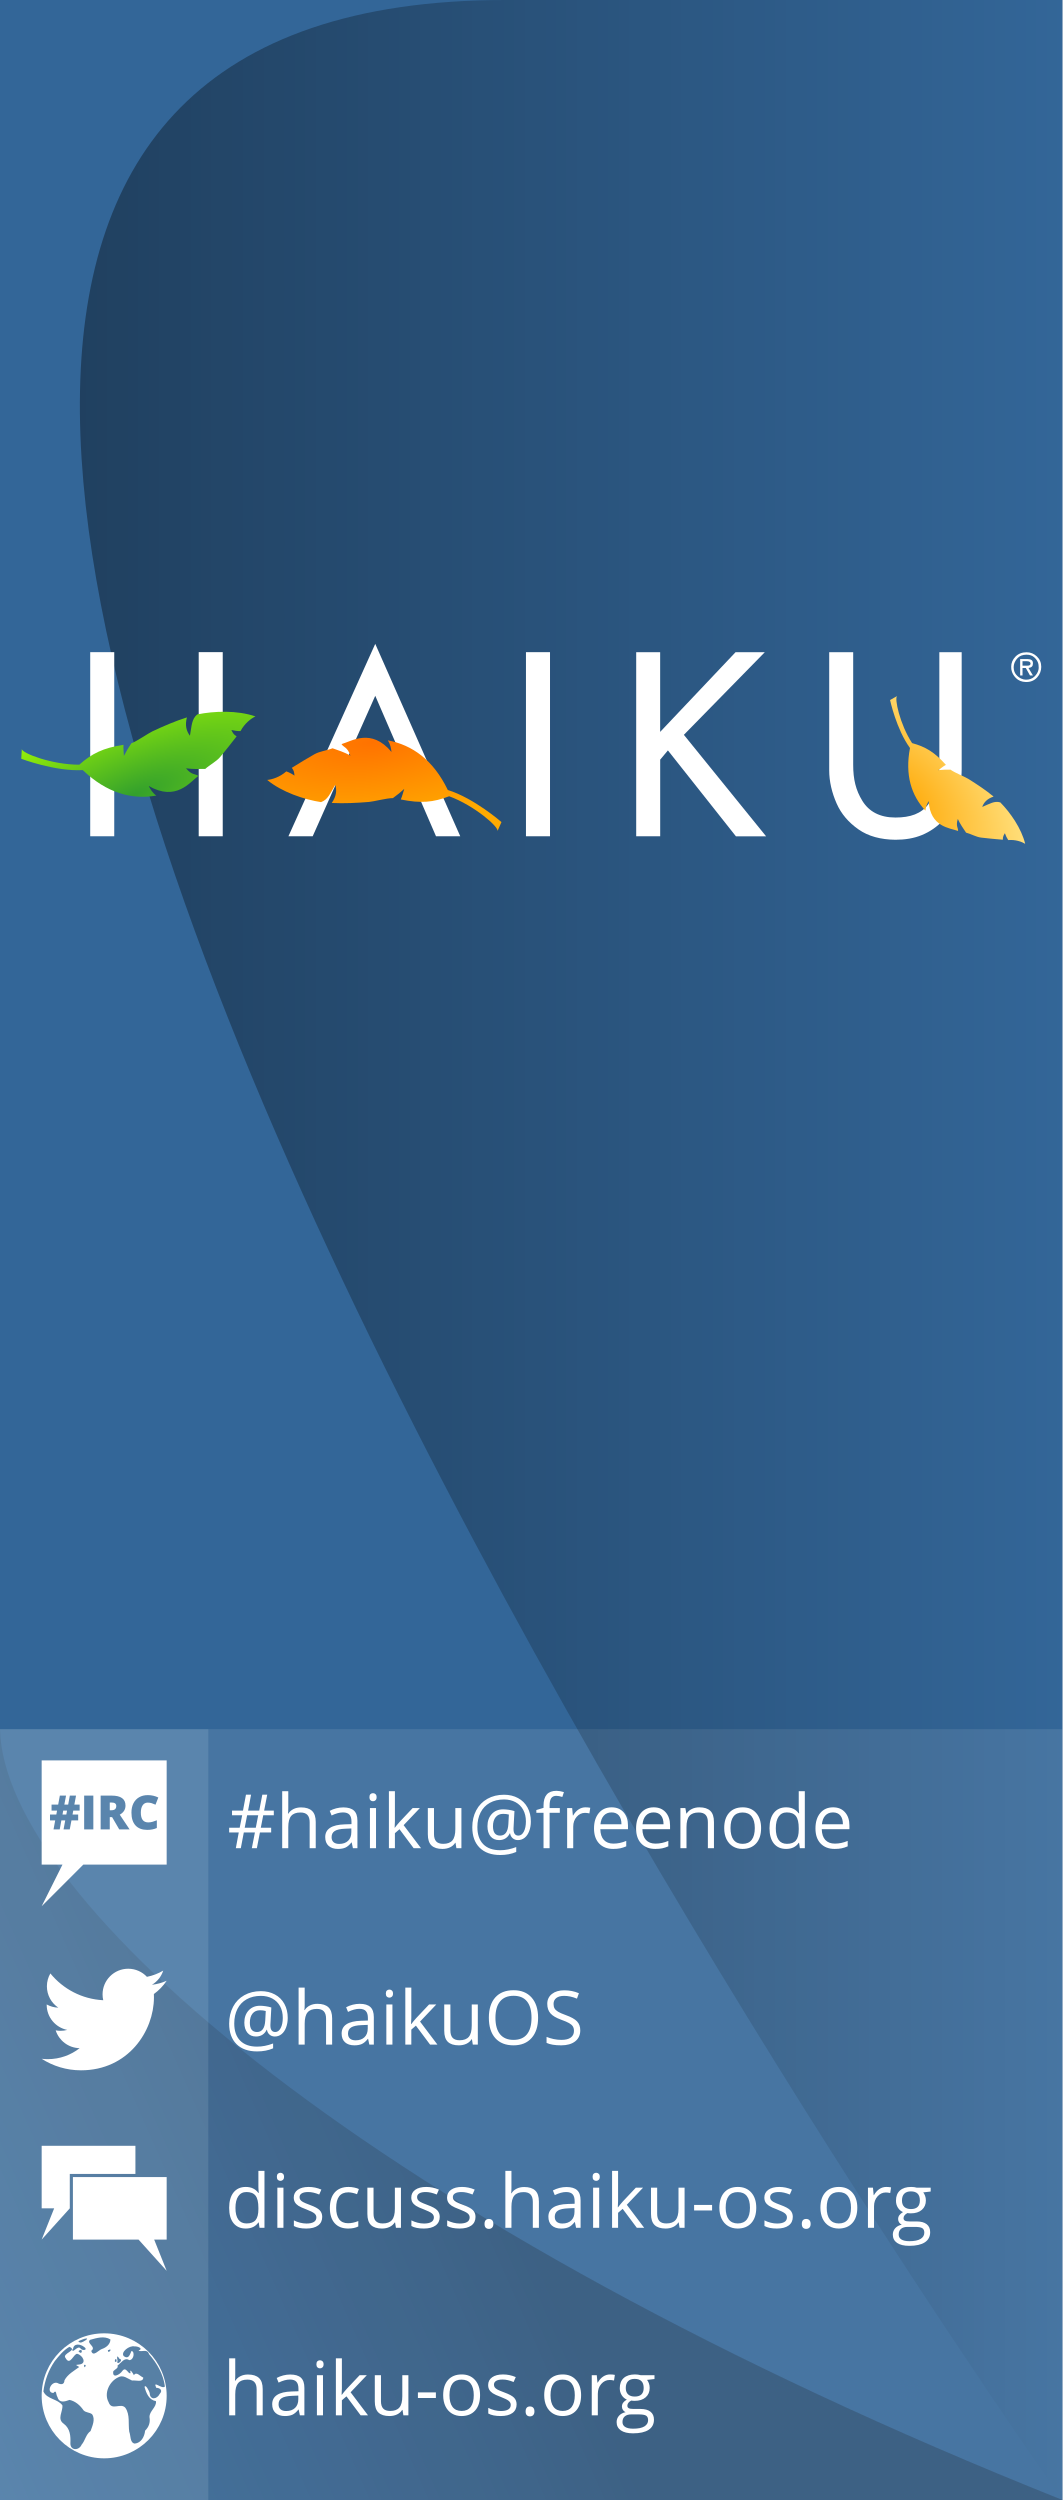
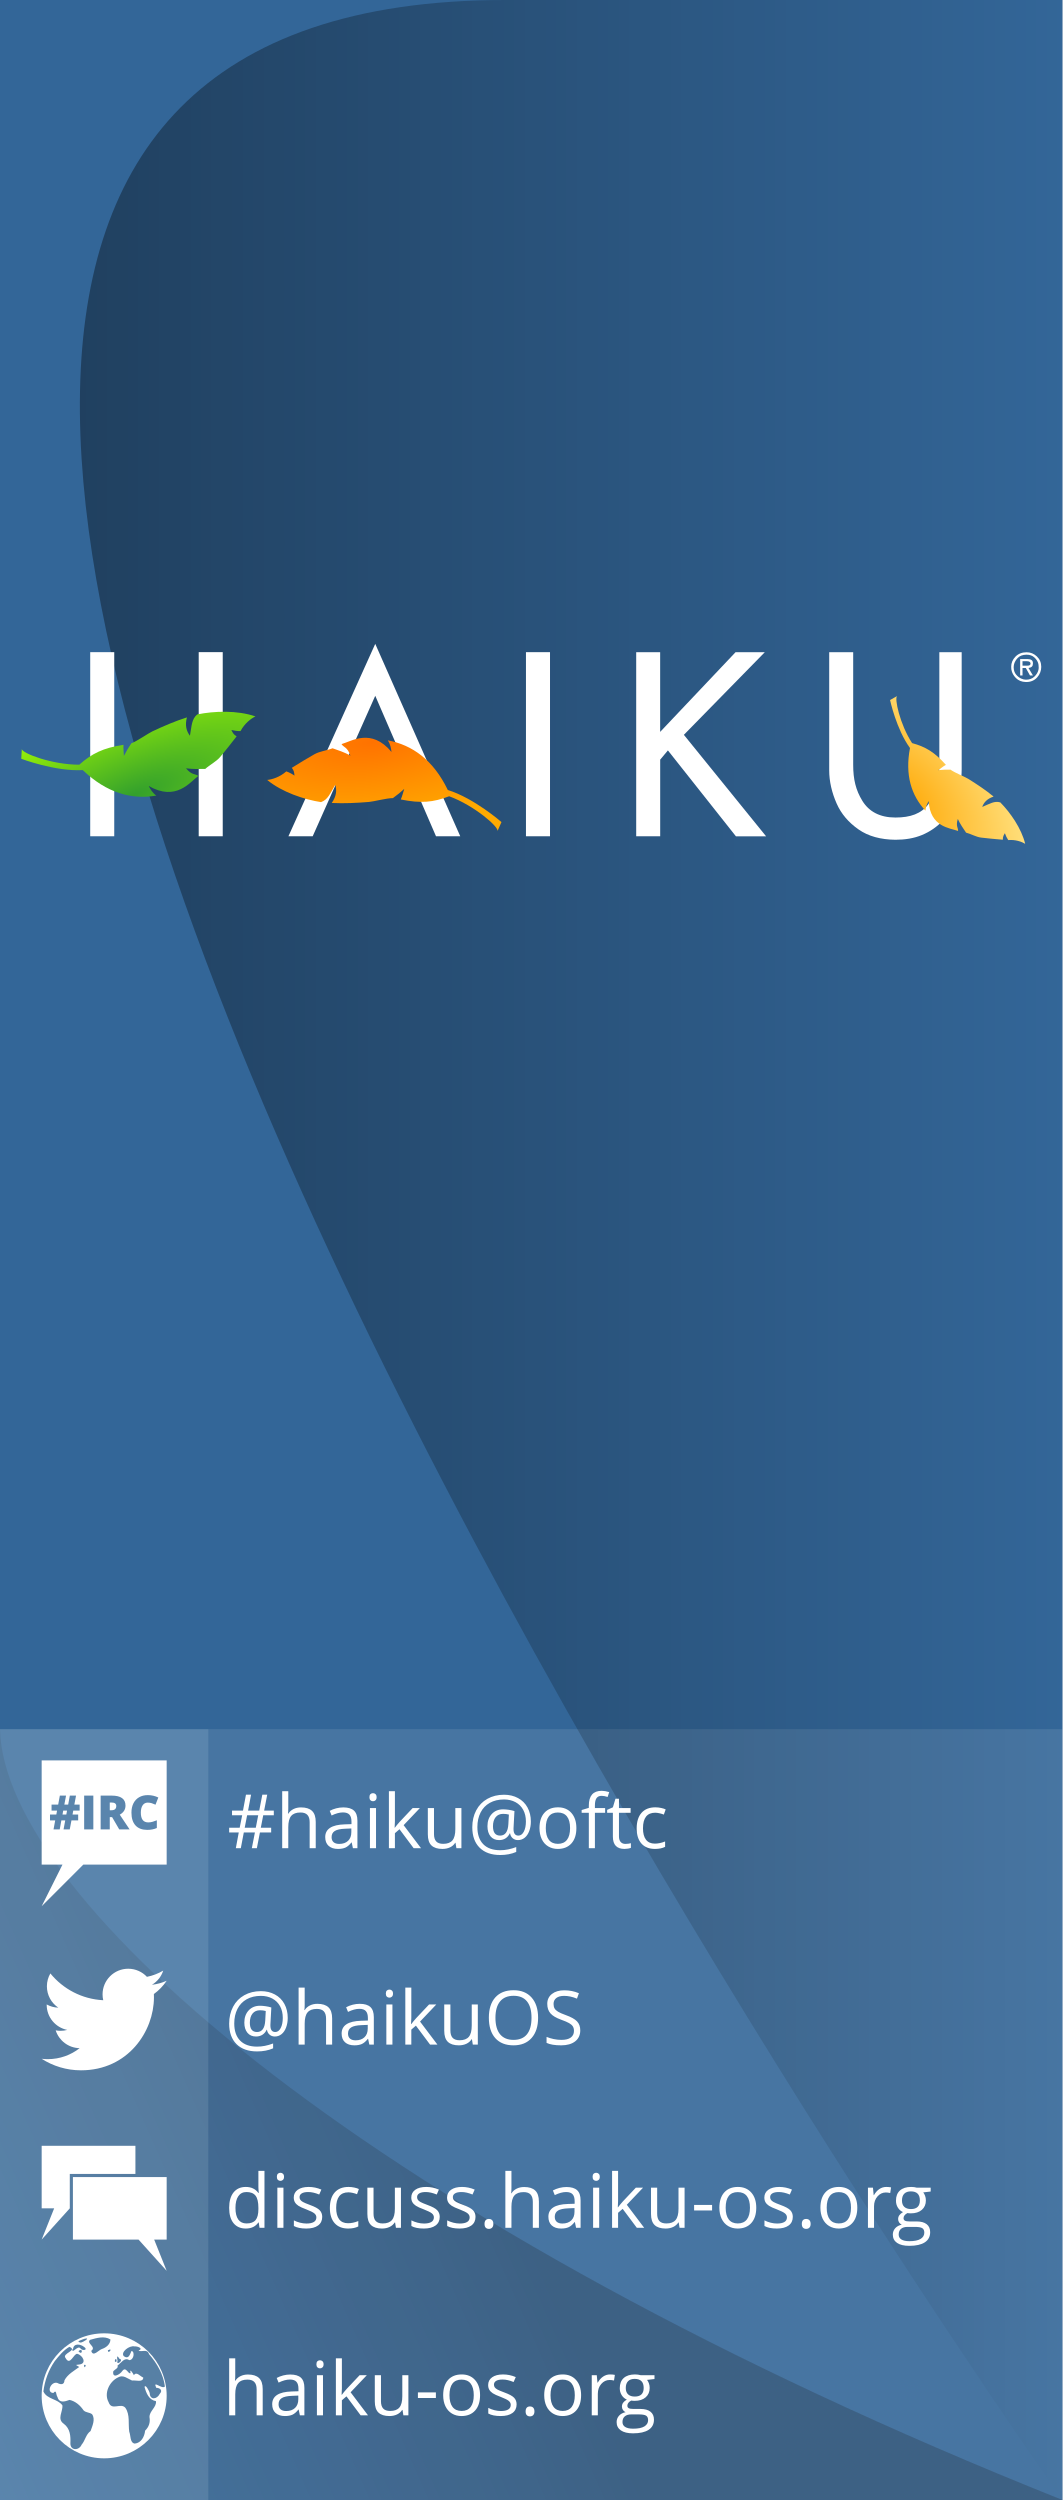
<svg xmlns="http://www.w3.org/2000/svg" xmlns:xlink="http://www.w3.org/1999/xlink" width="1275" height="3000" viewBox="0 0 1275 3000" id="svg2" version="1.1">
  <defs id="defs4">
    <linearGradient id="linearGradient5851">
      <stop style="stop-color:#000000;stop-opacity:0.217" offset="0" id="stop5853" />
      <stop style="stop-color:#000000;stop-opacity:0;" offset="1" id="stop5855" />
    </linearGradient>
    <linearGradient id="linearGradient5651">
      <stop style="stop-color:#000000;stop-opacity:0.369" offset="0" id="stop5653" />
      <stop style="stop-color:#000000;stop-opacity:0;" offset="1" id="stop5655" />
    </linearGradient>
    <linearGradient id="linearGradient5531">
      <stop style="stop-color:#000000;stop-opacity:1;" offset="0" id="stop5533" />
      <stop style="stop-color:#000000;stop-opacity:0;" offset="1" id="stop5535" />
    </linearGradient>
    <radialGradient id="gradient0" gradientUnits="userSpaceOnUse" cx="0" cy="0" r="200" gradientTransform="matrix(0.2836,-0.2527,-0.3788,-0.4255,512.8768,120.2052)">
      <stop offset="0" stop-color="#ffa600" id="stop19" />
      <stop offset="1" stop-color="#ffee9c" id="stop21" />
    </radialGradient>
    <radialGradient id="gradient1" gradientUnits="userSpaceOnUse" cx="0" cy="0" r="200" gradientTransform="matrix(0.6661,-0.0701,0.0251,0.2389,207.932,85.249)">
      <stop offset="0" stop-color="#ff7200" id="stop26" />
      <stop offset="1" stop-color="#ffaa00" id="stop28" />
    </radialGradient>
    <radialGradient id="gradient2" gradientUnits="userSpaceOnUse" cx="0" cy="0" r="200" gradientTransform="matrix(0.8307,-0.3373,0.1335,0.2809,69.4186,116.0485)">
      <stop offset="0" stop-color="#33a02c" id="stop33" />
      <stop offset="1" stop-color="#a9ff00" id="stop35" />
    </radialGradient>
    <radialGradient xlink:href="#gradient0" id="radialGradient5012" gradientUnits="userSpaceOnUse" gradientTransform="matrix(0.2836,-0.2527,-0.3788,-0.4255,512.8768,120.2052)" cx="0" cy="0" r="200" />
    <radialGradient xlink:href="#gradient1" id="radialGradient5014" gradientUnits="userSpaceOnUse" gradientTransform="matrix(0.6661,-0.0701,0.0251,0.2389,207.932,85.249)" cx="0" cy="0" r="200" />
    <radialGradient xlink:href="#gradient2" id="radialGradient5016" gradientUnits="userSpaceOnUse" gradientTransform="matrix(0.8307,-0.3373,0.1335,0.2809,69.4186,116.0485)" cx="0" cy="0" r="200" />
    <linearGradient xlink:href="#linearGradient5531" id="linearGradient5539" gradientUnits="userSpaceOnUse" x1="580.098" y1="1800.21" x2="1474.297" y2="1800.21" />
    <linearGradient xlink:href="#linearGradient5651" id="linearGradient5657" x1="95.84" y1="-447.638" x2="1275" y2="-447.638" gradientUnits="userSpaceOnUse" />
    <linearGradient xlink:href="#linearGradient5851" id="linearGradient5857" x1="652.389" y1="763.972" x2="0" y2="1052.362" gradientUnits="userSpaceOnUse" />
  </defs>
  <g id="layer1" transform="translate(0,1947.638)">
    <rect style="opacity:1;fill:#336698;fill-opacity:1;stroke:none;stroke-width:5;stroke-linecap:round;stroke-linejoin:round;stroke-miterlimit:4;stroke-dasharray:none;stroke-opacity:1" id="rect4701" width="1275" height="3000" x="0" y="-1947.638" />
    <path style="fill:url(#linearGradient5857);fill-opacity:1;fill-rule:evenodd;stroke:none;stroke-width:1px;stroke-linecap:butt;stroke-linejoin:miter;stroke-opacity:1" d="m 0,127.362 0,925 1275,0 C 442.819,720.423 4.106,330.183 0,127.362" id="path5849" />
    <rect y="127.362" x="250" height="925" width="1025" id="rect5677" style="opacity:0.1;fill:#ffffff;fill-opacity:1;stroke:none;stroke-width:50;stroke-linecap:round;stroke-linejoin:round;stroke-miterlimit:4;stroke-dasharray:none;stroke-opacity:1" />
    <rect style="opacity:0.2;fill:#f6ffff;fill-opacity:1;stroke:none;stroke-width:50;stroke-linecap:round;stroke-linejoin:round;stroke-miterlimit:4;stroke-dasharray:none;stroke-opacity:1" id="rect5675" width="250" height="925" x="0" y="127.362" />
    <path style="fill:url(#linearGradient5657);fill-opacity:1;fill-rule:evenodd;stroke:none;stroke-width:1px;stroke-linecap:butt;stroke-linejoin:miter;stroke-opacity:1" d="m 606.558,-1947.638 c -1457.738,0 668.442,3000 668.442,3000 l 0,-3000 z" id="path5649" />
    <text xml:space="preserve" style="font-style:normal;font-variant:normal;font-weight:normal;font-stretch:normal;font-size:90px;line-height:125%;font-family:'Open Sans';-inkscape-font-specification:'Open Sans';letter-spacing:0px;word-spacing:0px;fill:#000000;fill-opacity:1;stroke:none;stroke-width:1px;stroke-linecap:butt;stroke-linejoin:miter;stroke-opacity:1" x="703.066" y="-454.785" id="text4769">
      <tspan x="703.066" y="-454.785" id="tspan4773" />
    </text>
    <text xml:space="preserve" style="font-style:normal;font-variant:normal;font-weight:normal;font-stretch:normal;font-size:90px;line-height:125%;font-family:'Open Sans';-inkscape-font-specification:'Open Sans';letter-spacing:0px;word-spacing:0px;fill:#000000;fill-opacity:1;stroke:none;stroke-width:1px;stroke-linecap:butt;stroke-linejoin:miter;stroke-opacity:1" x="189.909" y="1052.362" id="text4863">
      <tspan id="tspan4865" x="189.909" y="1052.362" />
    </text>
    <text xml:space="preserve" style="font-style:normal;font-variant:normal;font-weight:normal;font-stretch:normal;font-size:90px;line-height:125%;font-family:'Open Sans';-inkscape-font-specification:'Open Sans';letter-spacing:0px;word-spacing:0px;fill:#000000;fill-opacity:1;stroke:none;stroke-width:1px;stroke-linecap:butt;stroke-linejoin:miter;stroke-opacity:1" x="220" y="-699.066" id="text4932">
      <tspan id="tspan4934" x="220" y="-699.066" />
    </text>
    <flowRoot xml:space="preserve" id="flowRoot4936" style="font-style:normal;font-variant:normal;font-weight:normal;font-stretch:normal;font-size:90px;line-height:125%;font-family:'Open Sans';-inkscape-font-specification:'Open Sans';letter-spacing:0px;word-spacing:0px;fill:#000000;fill-opacity:1;stroke:none;stroke-width:1px;stroke-linecap:butt;stroke-linejoin:miter;stroke-opacity:1" transform="translate(0,-1947.638)">
      <flowRegion id="flowRegion4938">
        <rect id="rect4940" width="580" height="297.143" x="0" y="1048.571" style="font-style:normal;font-variant:normal;font-weight:normal;font-stretch:normal;font-family:'Open Sans';-inkscape-font-specification:'Open Sans'" />
      </flowRegion>
      <flowPara id="flowPara4942" />
    </flowRoot>
    <flowRoot xml:space="preserve" id="flowRoot4230" style="font-style:normal;font-variant:normal;font-weight:normal;font-stretch:normal;font-size:90px;line-height:125%;font-family:'Open Sans';-inkscape-font-specification:'Open Sans';letter-spacing:0px;word-spacing:0px;fill:#000000;fill-opacity:1;stroke:none;stroke-width:1px;stroke-linecap:butt;stroke-linejoin:miter;stroke-opacity:1">
      <flowRegion id="flowRegion4232">
        <rect id="rect4234" width="1275" height="475" x="0" y="752" style="font-style:normal;font-variant:normal;font-weight:normal;font-stretch:normal;font-family:'Open Sans';-inkscape-font-specification:'Open Sans'" />
      </flowRegion>
      <flowPara id="flowPara4236" />
    </flowRoot>
    <flowRoot xml:space="preserve" id="flowRoot5435" style="font-style:normal;font-variant:normal;font-weight:normal;font-stretch:normal;font-size:90px;line-height:125%;font-family:'Open Sans';-inkscape-font-specification:'Open Sans';letter-spacing:0px;word-spacing:0px;fill:#000000;fill-opacity:1;stroke:none;stroke-width:1px;stroke-linecap:butt;stroke-linejoin:miter;stroke-opacity:1" transform="translate(0,-1947.638)">
      <flowRegion id="flowRegion5437">
        <rect id="rect5439" width="1087.812" height="365.158" x="85.985" y="1654.994" style="font-style:normal;font-variant:normal;font-weight:normal;font-stretch:normal;font-family:'Open Sans';-inkscape-font-specification:'Open Sans'" />
      </flowRegion>
      <flowPara id="flowPara5441" />
    </flowRoot>
    <flowRoot xml:space="preserve" id="flowRoot5453" style="font-style:normal;font-variant:normal;font-weight:normal;font-stretch:normal;font-size:90px;line-height:125%;font-family:'Open Sans';-inkscape-font-specification:'Open Sans';text-align:center;letter-spacing:0px;word-spacing:0px;text-anchor:middle;fill:#000000;fill-opacity:1;stroke:none;stroke-width:1px;stroke-linecap:butt;stroke-linejoin:miter;stroke-opacity:1" transform="translate(0,-1947.638)">
      <flowRegion id="flowRegion5455">
        <rect id="rect5457" width="1000" height="200" x="275" y="2550" style="font-style:normal;font-variant:normal;font-weight:normal;font-stretch:normal;font-family:'Open Sans';-inkscape-font-specification:'Open Sans';text-align:center;text-anchor:middle" />
      </flowRegion>
      <flowPara id="flowPara5459" />
    </flowRoot>
    <text xml:space="preserve" style="font-style:normal;font-variant:normal;font-weight:normal;font-stretch:normal;font-size:90px;line-height:125%;font-family:'Open Sans';-inkscape-font-specification:'Open Sans';letter-spacing:0px;word-spacing:0px;fill:#000000;fill-opacity:1;stroke:none;stroke-width:1px;stroke-linecap:butt;stroke-linejoin:miter;stroke-opacity:1" x="400" y="527.362" id="text5461">
      <tspan id="tspan5463" x="400" y="527.362" />
    </text>
    <g id="g5543" transform="translate(4.6400005e-7,-96.81541)">
      <g id="g4" transform="matrix(2.066869,0,0,2.066294,17.27389,-1136.46)">
        <path id="path6" d="m 44.02,33.02 0,106.92 13.95,0 0,-106.92 -13.95,0 0,0 z" style="fill:#ffffff" />
        <path id="path8" d="m 107.01,33.02 c 0,35.53 0,71.38 0,106.92 l 13.95,0 0,-106.92 -13.95,0 0,0 z" style="fill:#ffffff" />
        <path id="path10" d="m 209.52,28.18 -50.42,111.76 14.09,0 36.32,-81.58 35.27,81.58 14.08,0 -49.36,-111.76 0,0 z" style="fill:#ffffff" />
        <path id="path12" d="m 297.01,33.02 0,106.92 13.96,0 0,-106.92 -13.96,0 0,0 z" style="fill:#ffffff" />
        <path id="path14" d="m 361.01,33.02 0,106.92 13.93,0 0,-44.5 4.48,-5.36 39.48,49.88 17.52,0 -47.73,-58.93 47,-48 -16.98,0 -43.79,46.3 0,-46.3 -13.92,0 0,0 z" style="fill:#ffffff" />
        <path id="path16" d="m 537.01,33.02 0,64.28 c 0,10.23 -2.13,18.19 -6.28,23.88 -4.13,5.68 -10.54,7.88 -19.21,7.88 -9.08,0 -15.39,-3.48 -19.21,-9.71 -3.83,-6.23 -5.32,-12.52 -5.32,-20.91 l 0,-65.41 -13.92,0 0,68.64 c 0,6.48 1.57,12.99 4.27,19.15 2.69,6.16 6.98,11.09 12.72,15.12 5.71,4.02 12.96,5.94 21.46,6.03 5.61,0 10.77,-0.83 15.47,-2.78 4.7,-1.97 8.75,-4.8 12.19,-8.47 3.41,-3.67 6.03,-8.03 7.88,-13.1 1.82,-5.04 2.92,-10.58 2.92,-16.61 l 0,-67.97 -12.97,0 0,0 z" style="fill:#ffffff" />
        <radialGradient gradientTransform="matrix(0.2836,-0.2527,-0.3788,-0.4255,512.8768,120.2052)" r="200" cy="0" cx="0" gradientUnits="userSpaceOnUse" id="radialGradient4197">
          <stop id="stop4199" stop-color="#ffa600" offset="0" style="stop-color:#dc930c;stop-opacity:1" />
          <stop style="stop-color:#fbe48c;stop-opacity:1;" offset="0.79" stop-color="#ffa600" id="stop5823" />
          <stop id="stop4201" stop-color="#ffee9c" offset="1" style="stop-color:#847636;stop-opacity:1" />
        </radialGradient>
        <path id="path23" d="m 519.97,88.69 c -3,15.72 0.8,27.54 8.95,36.36 0.14,-2.41 1.1,-4.13 1.89,-5.55 0.85,15.16 12.33,15.6 17.07,17.36 0.19,-1.78 -1.48,-2.73 -0.14,-6.97 1.53,3.3 2.96,5.17 4.78,7.94 2.76,0.69 5.75,2.51 8.73,2.88 3.67,0.46 8.57,0.9 12.63,1.24 -0.04,-1.86 0.5,-2.61 1.19,-3.79 0.47,1.44 1.12,2.77 1.94,3.99 4.2,-0.36 7.86,0.96 9.85,2.18 -2.2,-8.98 -8.63,-18.15 -14.44,-24.05 -3.41,-1.01 -5.89,0.68 -10.51,2.63 0.92,-2.63 2.84,-4.77 6.6,-6.02 -4.61,-3.81 -9.66,-7.14 -14.69,-10.28 -1.95,-1.21 -7.78,-3.5 -10.36,-5.37 -2.54,-0.04 -4.89,0.06 -7.03,0.3 1.46,-1.01 2.78,-2.2 4.39,-3.08 C 534.19,91.08 529.1,88.01 521.19,85.83 514.04,74.88 510.77,59.48 512.53,58.48 l -4.13,2.35 c 0,0 3.68,17.08 11.55,27.83 l 0.01,0.02 z" style="fill:url(#radialGradient5012)" />
        <radialGradient gradientTransform="matrix(0.6661,-0.0701,0.0251,0.2389,207.932,85.249)" r="200" cy="0" cx="0" gradientUnits="userSpaceOnUse" id="radialGradient4204">
          <stop id="stop4206" stop-color="#ff7200" offset="0" />
          <stop offset="0.817" stop-color="#ff7200" id="stop5821" style="stop-color:#ffa000;stop-opacity:1;" />
          <stop id="stop4208" stop-color="#ffaa00" offset="1" style="stop-color:#6b4e14;stop-opacity:1" />
        </radialGradient>
        <path id="path30" d="M 251.6,113 C 243.2,95.6 231,86.92 216.79,84.24 c 1.59,2.43 1.9,4.79 2.16,6.73 -11.73,-14.06 -23.16,-6.23 -29.02,-4.55 1.1,1.87 3.4,1.59 5.15,6.65 -3.87,-2.08 -6.6,-2.87 -10.35,-4.23 -3.18,1.29 -7.38,1.69 -10.54,3.47 -3.89,2.19 -8.95,5.27 -13.12,7.88 1.38,1.77 1.38,2.89 1.55,4.52 -1.5,-1.04 -3.08,-1.86 -4.75,-2.45 -3.8,3.37 -8.32,4.72 -11.11,4.97 8.59,7.1 21.41,11.35 31.27,12.89 4.02,-1.46 5.19,-4.89 8.27,-10.11 0.97,3.22 0.66,6.68 -2.05,10.59 7.22,0.37 14.5,-0.02 21.61,-0.59 2.77,-0.22 10.05,-2.2 13.91,-2.24 2.5,-1.78 4.67,-3.57 6.58,-5.35 -0.68,2.04 -1.11,4.14 -2.02,6.15 11.72,2.38 18.88,1.69 28.09,-1.87 14.82,5.46 29.05,18.01 28.05,20.25 l 2.32,-5.25 c 0,0 -15.85,-13.9 -31.2,-18.65 l 0,-0.04 z" style="fill:url(#radialGradient5014)" />
        <radialGradient gradientTransform="matrix(0.8307,-0.3373,0.1335,0.2809,69.4186,116.0485)" r="200" cy="0" cx="0" gradientUnits="userSpaceOnUse" id="radialGradient4211">
          <stop style="stop-color:#2f2ca0;stop-opacity:1" id="stop4213" stop-color="#33a02c" offset="0" />
          <stop style="stop-color:#0032ff;stop-opacity:1" id="stop4215" stop-color="#a9ff00" offset="1" />
        </radialGradient>
        <path id="path37" d="m 39.7,101.52 c 13.95,13.37 28.42,17.25 42.67,14.8 -2.34,-1.72 -3.45,-3.83 -4.38,-5.56 15.92,9.08 23.88,-2.22 28.79,-5.86 -1.69,-1.37 -3.75,-0.3 -7.15,-4.43 4.35,0.59 7.18,0.37 11.19,0.36 2.51,-2.33 6.31,-4.16 8.66,-6.94 2.88,-3.41 6.54,-8.08 9.54,-11.97 -1.93,-1.18 -2.31,-2.22 -3.04,-3.69 1.76,0.44 3.54,0.66 5.31,0.63 2.37,-4.5 6.13,-7.33 8.66,-8.52 -10.54,-3.66 -24.04,-3.16 -33.81,-1.16 -3.26,2.79 -3.16,6.41 -4.22,12.38 -2.05,-2.67 -2.97,-6.02 -1.76,-10.65 -6.88,2.16 -13.58,5.08 -20.04,8.11 -2.5,1.17 -8.65,5.56 -12.25,6.96 -1.7,2.54 -3.12,4.98 -4.29,7.32 C 63.51,91.15 63.17,89.03 63.34,86.82 51.51,88.66 45.05,91.83 37.67,98.38 21.88,98.43 4.17,91.66 4.31,89.22 l -0.33,5.72 c 0,0 19.72,7.48 35.75,6.58 l -0.02,0 z" style="fill:url(#radialGradient5016)" />
        <path id="path39" d="m 578.72,41.54 c 0,-2.24 0.82,-4.21 2.48,-5.91 1.65,-1.7 3.82,-2.55 6.5,-2.55 2.25,0 4.23,0.8 5.93,2.42 1.7,1.61 2.55,3.63 2.55,6.05 0,2.3 -0.79,4.34 -2.38,6.13 -1.59,1.78 -3.68,2.68 -6.27,2.68 -0.05,0 -0.11,0 -0.16,0 -0.05,0 -0.1,0 -0.16,0 -2.38,-0.07 -4.3,-0.84 -5.73,-2.3 -1.43,-1.46 -2.31,-3.07 -2.63,-4.83 -0.02,-0.21 -0.05,-0.44 -0.07,-0.67 -0.02,-0.22 -0.03,-0.45 -0.03,-0.67 0,-0.05 0,-0.11 0,-0.16 0,-0.05 0,-0.1 0,-0.16 l 0,-0.02 z m 15.92,-0.18 c 0,-0.02 0,-0.06 0,-0.1 0,-0.04 0,-0.09 0,-0.15 0,-0.23 -0.01,-0.47 -0.04,-0.72 -0.02,-0.24 -0.08,-0.49 -0.15,-0.74 -0.33,-1.29 -1.08,-2.47 -2.25,-3.55 -1.16,-1.07 -2.66,-1.61 -4.49,-1.61 -0.02,0 -0.05,0 -0.07,0 -0.02,0 -0.04,0 -0.07,0 -0.02,0 -0.05,0 -0.07,0 -0.02,0 -0.04,0 -0.07,0 -2.06,0.07 -3.66,0.66 -4.78,1.78 -1.12,1.11 -1.86,2.33 -2.23,3.65 -0.08,0.35 -0.15,0.69 -0.19,1.03 -0.04,0.33 -0.06,0.66 -0.06,0.98 0.05,1.7 0.53,3.07 1.41,4.12 0.88,1.04 1.85,1.81 2.91,2.29 0.49,0.23 0.98,0.4 1.46,0.51 0.47,0.1 0.91,0.16 1.3,0.16 2.02,0 3.65,-0.58 4.9,-1.74 1.24,-1.16 2.03,-2.45 2.37,-3.85 0.05,-0.23 0.1,-0.47 0.13,-0.71 0.02,-0.24 0.04,-0.48 0.04,-0.71 0,-0.1 0,-0.2 0,-0.29 0,-0.09 0,-0.19 -0.02,-0.29 l 0,-0.02 z m -10.73,-4.33 4.33,0 c 1.04,0.01 1.82,0.21 2.34,0.59 0.52,0.38 0.78,1 0.78,1.86 0,0.85 -0.19,1.48 -0.58,1.89 -0.38,0.41 -1.05,0.7 -2.01,0.87 l 2.59,4.31 -1.73,0 -2.41,-4.33 -1.91,0 0,4.33 -1.38,0 0,-9.54 z m 4.16,1.23 -2.77,0 0,2.59 2.94,0 c 0.6,0.01 1.04,-0.09 1.31,-0.32 0.27,-0.23 0.41,-0.52 0.41,-0.85 0,-0.35 -0.14,-0.67 -0.43,-0.95 -0.29,-0.28 -0.78,-0.42 -1.47,-0.42 l 0,-0.02 z" style="fill:#ffffff" />
      </g>
      <flowRoot style="font-style:normal;font-variant:normal;font-weight:normal;font-stretch:normal;font-size:97.316px;line-height:125%;font-family:'Open Sans';-inkscape-font-specification:'Open Sans';letter-spacing:0px;word-spacing:0px;fill:#ffffff;fill-opacity:1;stroke:none;stroke-width:1px;stroke-linecap:butt;stroke-linejoin:miter;stroke-opacity:1" id="flowRoot5521" xml:space="preserve" transform="matrix(1.172249,0,0,1.172249,-573.6996,-2787.844)">
        <flowRegion style="fill:url(#linearGradient5539);fill-opacity:1" id="flowRegion5523">
          <rect style="font-style:normal;font-variant:normal;font-weight:normal;font-stretch:normal;font-size:97.316px;font-family:'Open Sans';-inkscape-font-specification:'Open Sans';fill:#ffffff;fill-opacity:1" y="1675" x="100" height="325" width="1850" id="rect5525" />
        </flowRegion>
        <flowPara style="font-style:normal;font-variant:normal;font-weight:normal;font-stretch:normal;font-size:97.316px;font-family:'Open Sans';-inkscape-font-specification:'Open Sans';text-align:center;text-anchor:middle;fill:#ffffff;fill-opacity:1" id="flowPara5527">Free &amp; Open Source</flowPara>
        <flowPara style="font-style:normal;font-variant:normal;font-weight:normal;font-stretch:normal;font-size:97.316px;font-family:'Open Sans';-inkscape-font-specification:'Open Sans';text-align:center;text-anchor:middle;fill:#ffffff;fill-opacity:1" id="flowPara5529">Operating System</flowPara>
      </flowRoot>
      <g id="g5760" transform="matrix(4.175087,0,0,4.175087,1438.915,5014.133)" style="opacity:0.1" />
    </g>
    <text id="text5469" y="505.894" x="269.683" style="font-style:normal;font-variant:normal;font-weight:normal;font-stretch:normal;font-size:90px;line-height:125%;font-family:'Open Sans';-inkscape-font-specification:'Open Sans';letter-spacing:0px;word-spacing:0px;fill:#ffffff;fill-opacity:1;stroke:none;stroke-width:1px;stroke-linecap:butt;stroke-linejoin:miter;stroke-opacity:1" xml:space="preserve">
      <tspan y="505.894" x="269.683" id="tspan5471" style="font-style:normal;font-variant:normal;font-weight:normal;font-stretch:normal;font-family:'Open Sans';-inkscape-font-specification:'Open Sans'">@haikuOS</tspan>
    </text>
    <path id="path3611" style="fill:#ffffff;fill-opacity:1;fill-rule:nonzero;stroke:none" d="m 97.174,536.744 c 56.607,0 87.562,-46.896 87.562,-87.562 0,-1.332 -0.027,-2.658 -0.087,-3.978 6.009,-4.344 11.232,-9.765 15.351,-15.936 -5.514,2.451 -11.448,4.101 -17.673,4.845 6.354,-3.81 11.232,-9.837 13.533,-17.022 -5.946,3.525 -12.531,6.087 -19.542,7.47 -5.616,-5.982 -13.611,-9.723 -22.464,-9.723 -16.995,0 -30.777,13.782 -30.777,30.771 0,2.415 0.27,4.764 0.798,7.017 -25.578,-1.287 -48.258,-13.533 -63.435,-32.154 -2.643,4.548 -4.167,9.831 -4.167,15.468 0,10.677 5.433,20.103 13.695,25.617 -5.049,-0.156 -9.792,-1.542 -13.938,-3.849 -0.005,0.129 -0.005,0.255 -0.005,0.393 0,14.904 10.608,27.348 24.69,30.168 -2.586,0.705 -5.307,1.083 -8.115,1.083 -1.98,0 -3.909,-0.195 -5.784,-0.555 3.918,12.228 15.279,21.126 28.749,21.375 -10.533,8.256 -23.802,13.173 -38.223,13.173 -2.481,0 -4.932,-0.141 -7.341,-0.426 13.62,8.73 29.793,13.824 47.175,13.824" />
    <text xml:space="preserve" style="font-style:normal;font-variant:normal;font-weight:normal;font-stretch:normal;font-size:90px;line-height:125%;font-family:'Open Sans';-inkscape-font-specification:'Open Sans';letter-spacing:0px;word-spacing:0px;fill:#ffffff;fill-opacity:1;stroke:none;stroke-width:1px;stroke-linecap:butt;stroke-linejoin:miter;stroke-opacity:1" x="272.759" y="270.206" id="text5465">
-       <tspan id="tspan5467" x="272.759" y="270.206" style="font-style:normal;font-variant:normal;font-weight:normal;font-stretch:normal;font-family:'Open Sans';-inkscape-font-specification:'Open Sans'">#haiku@freenode</tspan>
+       <tspan id="tspan5467" x="272.759" y="270.206" style="font-style:normal;font-variant:normal;font-weight:normal;font-stretch:normal;font-family:'Open Sans';-inkscape-font-specification:'Open Sans'">#haiku@oftc</tspan>
    </text>
    <path style="opacity:1;fill:#ffffff;fill-opacity:1;stroke:none;stroke-width:50;stroke-linecap:round;stroke-linejoin:round;stroke-miterlimit:4;stroke-dasharray:none;stroke-opacity:1" d="m 50,164.862 150,0 0,125 -100,0 -50,50 25,-50 -25,0 z" id="rect5586" />
    <text xml:space="preserve" style="font-style:normal;font-variant:normal;font-weight:normal;font-stretch:normal;font-size:56.828px;line-height:125%;font-family:'Open Sans';-inkscape-font-specification:'Open Sans';letter-spacing:0px;word-spacing:0px;fill:#5a85ad;fill-opacity:1;stroke:none;stroke-width:1px;stroke-linecap:butt;stroke-linejoin:miter;stroke-opacity:1" x="58.973" y="247.66" id="text5589">
      <tspan id="tspan5591" x="58.973" y="247.66" style="font-style:normal;font-variant:normal;font-weight:800;font-stretch:normal;font-family:'Open Sans';-inkscape-font-specification:'Open Sans Ultra-Bold';fill:#5a85ad;fill-opacity:1">#IRC</tspan>
    </text>
    <g transform="matrix(3.867873,0,0,3.867873,29.96829,836.5213)" id="g4307">
      <path style="fill:#ffffff;fill-opacity:1;stroke:none" d="m 43.96,23.485 c 0,10.71 -8.682,19.392 -19.39,19.392 -10.71,0 -19.391,-8.682 -19.391,-19.392 -3e-4,-10.709 8.681,-19.39 19.391,-19.39 10.708,2e-4 19.39,8.681 19.39,19.39 z" id="path3214" />
      <g style="fill:#5780a5;fill-opacity:1" transform="matrix(0.98237,0,0,0.98237,0.12108,0.23291)" id="g4136">
        <g id="g4138" style="fill:#5780a5;fill-opacity:1">
          <g style="fill:#5780a5;fill-opacity:1" id="g4142" />
        </g>
        <g id="g4146" style="fill:#5780a5;fill-opacity:1">
          <g style="fill:#5780a5;fill-opacity:1" id="g4150" />
        </g>
        <g id="g4154" style="fill:#5780a5;fill-opacity:1">
          <g style="fill:#5780a5;fill-opacity:1" id="g4158" />
        </g>
        <g id="g4162" style="fill:#5780a5;fill-opacity:1">
          <g style="fill:#5780a5;fill-opacity:1" id="g4166" />
        </g>
        <g id="g4170" style="fill:#5780a5;fill-opacity:1">
          <g style="fill:#5780a5;fill-opacity:1" id="g4174" />
        </g>
        <g id="g4178" style="fill:#5780a5;fill-opacity:1">
          <g style="fill:#5780a5;fill-opacity:1" id="g4182" />
        </g>
        <g id="g4186" style="fill:#5780a5;fill-opacity:1">
          <g style="fill:#5780a5;fill-opacity:1" id="g4190" />
        </g>
        <g id="g4194" style="fill:#5780a5;fill-opacity:1">
          <g style="fill:#5780a5;fill-opacity:1" id="g4198" />
        </g>
        <g id="g4202" style="fill:#5780a5;fill-opacity:1" />
        <g id="g4212" style="fill:#5780a5;fill-opacity:1" />
        <g id="g4222" style="fill:#5780a5;fill-opacity:1">
          <g style="fill:#5780a5;fill-opacity:1" id="g4226" />
        </g>
        <g id="g4230" style="fill:#5780a5;fill-opacity:1">
          <g style="fill:#5780a5;fill-opacity:1" id="g4234">
            <path d="m 18.728,14.666 c 1.048,-0.971 -0.828,-1.161 0,0 z M 17.492,6.85 C 18.227,6.773 20.756,5.178 18.717,5.636 18.236,5.846 15.507,6.545 17.492,6.85 Z M 14.876,8.907 C 14.648,10.815 16.607,7.343 17.481,8.782 18.146,9.541 19.877,9.183 18.585,8.252 17.353,7.251 15.236,7.006 15.06,8.894 L 14.876,8.907 l 0,0 z m 1.89,0.658 c 1.297,1.684 1.552,-1.386 0,0 z m 1.599,18.677 c -1.042,-1.564 -2.569,-2.882 -4.415,-3.285 -1.455,0.527 -3.254,1.123 -3.804,-0.9 -0.525,-0.705 -0.257,-2.556 -1.295,-1.286 -2.38,-0.099 -0.729,-3.824 1.272,-3.162 1.032,0.581 2.166,0.62 2.228,-0.838 1.016,-1.945 3.116,-3.054 4.663,-4.206 -0.825,-0.598 -1.592,-0.648 -0.138,-0.772 2.717,-0.209 1.278,-2.952 -0.495,-3.391 C 15.25,10.313 14.115,14.354 12.702,11.735 11.399,10.234 16.702,9.356 13.905,8.195 12.057,9.244 10.622,11.041 9.294,12.698 7.325,15.532 6.108,18.867 5.692,22.288 c 1.121,2.498 4.476,2.293 5.999,4.377 0.231,1.966 -1.82,4.28 0.44,5.831 2.029,1.509 2.197,3.891 2.089,6.188 -0.024,2.39 2.772,2.296 3.536,0.422 1.17,-1.346 1.317,-3.228 2.836,-4.321 0.559,-1.579 1.599,-3.767 0.463,-5.313 C 20.259,28.847 19.096,29.018 18.365,28.242 M 29.123,12.609 c -0.636,1.746 2.228,-0.274 0.569,-0.651 C 28.768,10.401 28.917,11.76 29.123,12.609 Z m -0.29,0.166 c -0.111,-2.035 -1.245,0.884 0,0 z M 26.87,5.863 C 24.888,4.644 22.499,5.414 20.438,5.984 19.1,7.118 22.599,8.194 20.806,9.458 21.383,11.604 23.246,9.08 24.256,8.847 25.566,8.396 26.834,7.356 26.87,5.863 m -0.8,3.373 c -0.041,1.589 1.82,-0.874 0.094,0.007 l -7.5e-5,-5.5e-6 -3.3e-5,-2.5e-6 L 26.07,9.236 Z M 44.071,20.714 c -0.887,1.067 -3.983,-2.218 -2.729,0.424 1.11,-0.007 2.158,0.786 1.11,1.885 -0.864,1.771 -3.069,2.086 -3.182,-0.169 -0.11,-0.721 -1.368,-2.968 -1.626,-1.989 0.531,1.987 1.378,4.105 3.598,4.487 0.271,1.887 -2.109,3.121 -2.041,5.052 0.309,1.711 -0.214,3.117 -1.39,4.271 -0.172,1.847 -1.222,3.892 -3.269,4.079 -1.569,-0.269 -1.222,-2.517 -1.729,-3.744 -0.39,-2.512 0.302,-5.333 -1.224,-7.553 -1.451,-1.734 -4.327,1.065 -5.292,-1.765 -1.556,-2.816 0.219,-6.542 2.975,-7.84 1.622,-0.965 3.003,0.393 4.422,0.986 1.077,-0.189 3.536,0.728 3.539,-0.946 -0.894,-0.285 -2.156,-2.061 -2.952,-0.74 -0.384,-0.748 -1.45,-2.39 -1.056,-0.674 -0.702,0.553 -1.426,-2.266 -2.611,-0.647 -0.763,1.152 -3.274,2.522 -2.84,0.06 0.57,-0.645 1.686,-0.961 1.324,-1.776 1.165,-0.819 2.19,-2.73 3.69,-1.719 1.549,-0.005 1.837,-2.837 0.717,-2.878 -0.534,1.221 -0.907,2.667 -2.401,1.645 -1.147,-1.245 1.728,-3.516 3.397,-3.098 0.845,-0.117 2.958,0.671 1.222,1.32 1.034,0.573 2.783,-0.695 3.319,1.108 2.532,2.912 4.525,6.338 5.029,10.222 z" id="path4236" style="fill:#5780a5;fill-opacity:1" />
          </g>
        </g>
      </g>
    </g>
    <path id="path5581" d="m 162.5,627.362 -112.5,0 0,75 15,0 -15,37.5 33.75,-37.5 0,-41.25 78.75,0 z" style="opacity:1;fill:#ffffff;fill-opacity:1;stroke:none;stroke-width:50;stroke-linecap:round;stroke-linejoin:round;stroke-miterlimit:4;stroke-dasharray:none;stroke-opacity:1" />
    <path style="opacity:1;fill:#ffffff;fill-opacity:1;stroke:none;stroke-width:50;stroke-linecap:round;stroke-linejoin:round;stroke-miterlimit:4;stroke-dasharray:none;stroke-opacity:1" d="m 87.5,664.862 112.5,0 0,75 -15,0 15,37.5 -33.75,-37.5 -78.75,0 z" id="rect5578" />
    <g id="g4917" transform="translate(0,450)">
      <text id="text5475" y="275.741" x="269.946" style="font-style:normal;font-variant:normal;font-weight:normal;font-stretch:normal;font-size:90px;line-height:125%;font-family:'Open Sans';-inkscape-font-specification:'Open Sans';letter-spacing:0px;word-spacing:0px;fill:#ffffff;fill-opacity:1;stroke:none;stroke-width:1px;stroke-linecap:butt;stroke-linejoin:miter;stroke-opacity:1" xml:space="preserve">
        <tspan style="font-style:normal;font-variant:normal;font-weight:normal;font-stretch:normal;font-family:'Open Sans';-inkscape-font-specification:'Open Sans'" y="275.741" x="269.946" id="tspan5477">discuss.haiku-os.org</tspan>
      </text>
    </g>
    <text id="text5601" y="950.741" x="267.266" style="font-style:normal;font-variant:normal;font-weight:normal;font-stretch:normal;font-size:90px;line-height:125%;font-family:'Open Sans';-inkscape-font-specification:'Open Sans';letter-spacing:0px;word-spacing:0px;fill:#ffffff;fill-opacity:1;stroke:none;stroke-width:1px;stroke-linecap:butt;stroke-linejoin:miter;stroke-opacity:1" xml:space="preserve">
      <tspan style="font-style:normal;font-variant:normal;font-weight:normal;font-stretch:normal;font-family:'Open Sans';-inkscape-font-specification:'Open Sans'" y="950.741" x="267.266" id="tspan5603">haiku-os.org</tspan>
    </text>
  </g>
</svg>
